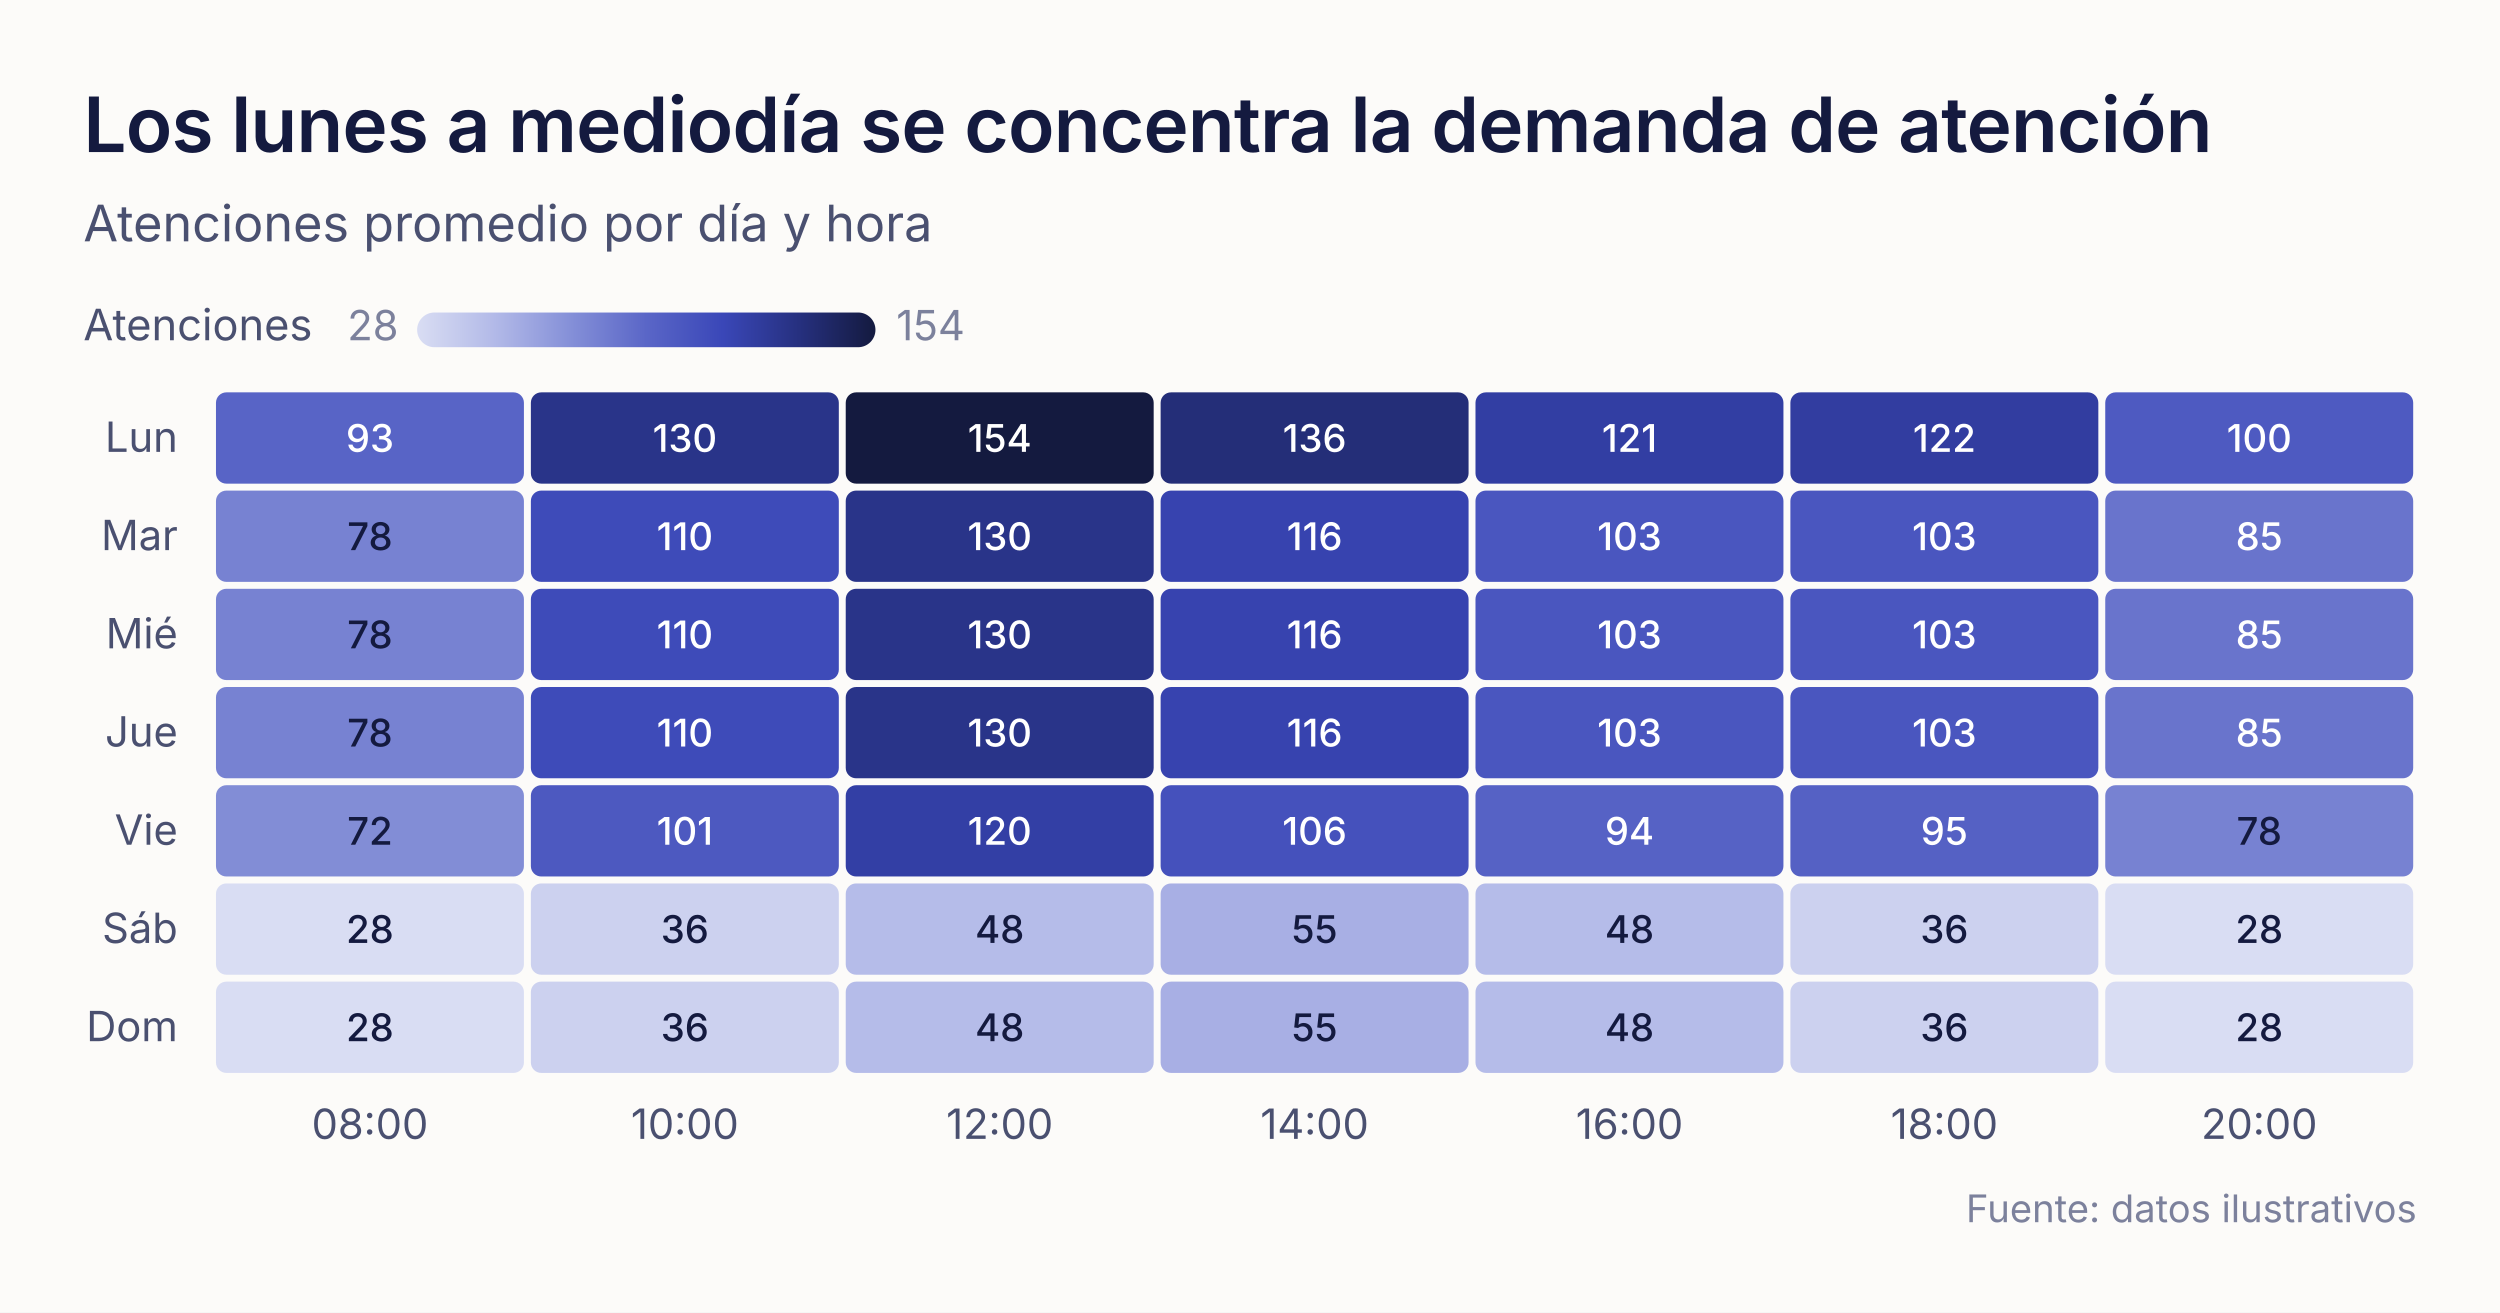
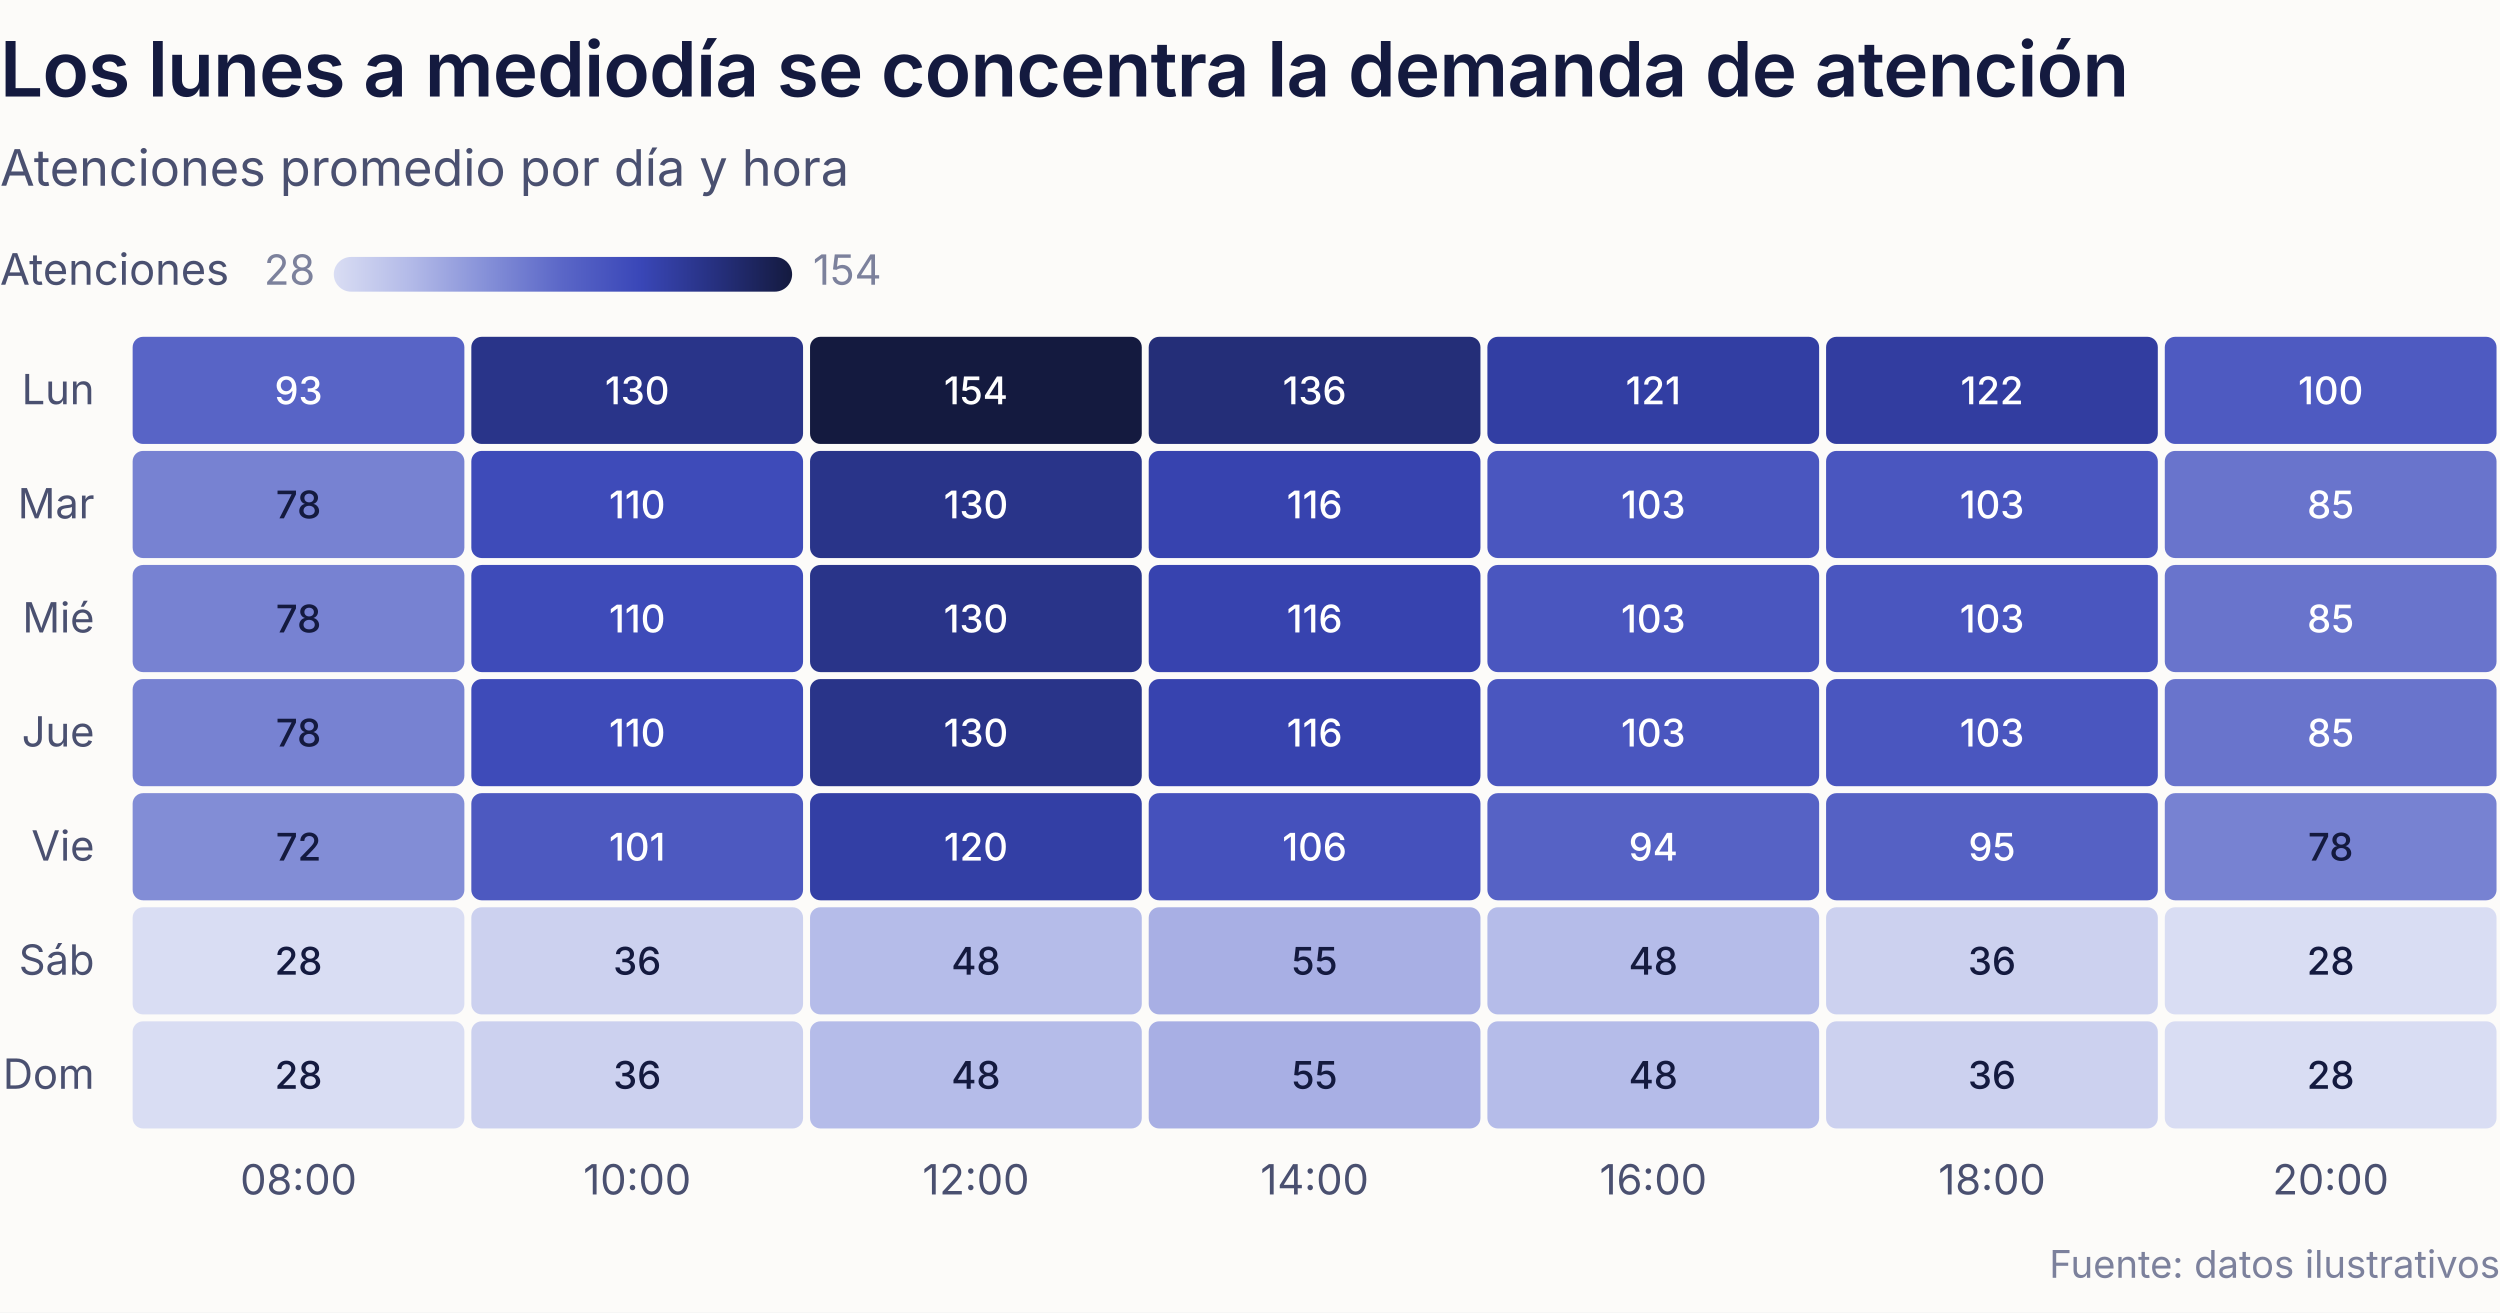
- <svg xmlns="http://www.w3.org/2000/svg" viewBox="0 0 720 378" width="720" height="378" role="img" aria-label="Los lunes a mediodía se concentra la demanda de atención" aria-describedby="paenahk5-d" font-family="'Mozilla Text', 'Inter', system-ui, -apple-system, 'Segoe UI', Roboto, sans-serif" class="pa-chart" data-pa-type="heatmap" data-pa-mode="light" data-pa-lang="es" data-pa-top="88" style="max-width:100%;height:auto;font-variant-numeric:lining-nums">
+ <svg xmlns="http://www.w3.org/2000/svg" viewBox="0 0 720 378" width="720" height="378" role="img" aria-label="Los lunes a mediodía se concentra la demanda de atención" aria-describedby="paenahk5-d" font-family="'Mozilla Text', 'Inter', system-ui, -apple-system, 'Segoe UI', Roboto, sans-serif" class="pa-chart" data-pa-type="heatmap" data-pa-mode="light" data-pa-lang="es" data-pa-top="72" style="max-width:100%;height:auto;font-variant-numeric:lining-nums">
  <style>.pa-m{transition:opacity .15s ease}.pa-focus .pa-m{opacity:.28}.pa-focus .pa-m.pa-on{opacity:1}@media (prefers-reduced-motion:reduce){.pa-m{transition:none}}.pa-chart:focus-visible{outline:2px solid #3A47B8;outline-offset:2px}</style>
  <rect width="720" height="378" fill="#FCFBF9" />
  <g class="pa-header">
-     <text x="24" y="43.8" fill="#141A3F" font-size="22" font-weight="600" letter-spacing="-0.01em">Los lunes a mediodía se concentra la demanda de atención</text>
-     <text x="24" y="69.5" fill="#4A5070" font-size="14.5">Atenciones promedio por día y hora</text>
+     <text x="0" y="27.8" fill="#141A3F" font-size="22" font-weight="600" letter-spacing="-0.01em">Los lunes a mediodía se concentra la demanda de atención</text>
+     <text x="0" y="53.5" fill="#4A5070" font-size="14.5">Atenciones promedio por día y hora</text>
    <g class="pa-legend">
      <defs>
        <linearGradient id="pa-ramp-iiefkp">
          <stop offset="0%" stop-color="#D9DDF3" />
          <stop offset="16.667%" stop-color="#B3BAE8" />
          <stop offset="33.333%" stop-color="#8590D8" />
          <stop offset="50%" stop-color="#5A66C7" />
          <stop offset="66.667%" stop-color="#3A47B8" />
          <stop offset="83.333%" stop-color="#26307F" />
          <stop offset="100%" stop-color="#141A3F" />
        </linearGradient>
      </defs>
-       <text x="24" y="98" fill="#4A5070" font-size="12.5">Atenciones</text>
-       <text x="100.02" y="98" fill="#7C819C" font-size="12">28</text>
-       <rect x="120.13" y="90" width="132" height="10" rx="5" fill="url(#pa-ramp-iiefkp)" />
-       <text x="258.13" y="98" fill="#7C819C" font-size="12">154</text>
+       <text x="0" y="82" fill="#4A5070" font-size="12.5">Atenciones</text>
+       <text x="76.02" y="82" fill="#7C819C" font-size="12">28</text>
+       <rect x="96.13" y="74" width="132" height="10" rx="5" fill="url(#pa-ramp-iiefkp)" />
+       <text x="234.13" y="82" fill="#7C819C" font-size="12">154</text>
    </g>
  </g>
  <g class="pa-body">
-     <text x="51.2" y="130.14" fill="#4A5070" font-size="12" text-anchor="end">Lun</text>
+     <text x="27.2" y="116.43" fill="#4A5070" font-size="12" text-anchor="end">Lun</text>
    <g class="pa-m" data-tip="Lun · 08:00 93">
-       <rect x="62.2" y="113" width="88.69" height="26.29" rx="3" fill="#5864C6" />
-       <text x="106.54" y="130.14" fill="#FFFFFF" font-size="11" text-anchor="middle" font-weight="500">93</text>
+       <rect x="38.2" y="97" width="95.54" height="30.86" rx="3" fill="#5864C6" />
+       <text x="85.97" y="116.43" fill="#FFFFFF" font-size="11" text-anchor="middle" font-weight="500">93</text>
    </g>
    <g class="pa-m" data-tip="Lun · 10:00 130">
-       <rect x="152.89" y="113" width="88.69" height="26.29" rx="3" fill="#293489" />
-       <text x="197.23" y="130.14" fill="#FFFFFF" font-size="11" text-anchor="middle" font-weight="500">130</text>
+       <rect x="135.74" y="97" width="95.54" height="30.86" rx="3" fill="#293489" />
+       <text x="183.51" y="116.43" fill="#FFFFFF" font-size="11" text-anchor="middle" font-weight="500">130</text>
    </g>
    <g class="pa-m" data-tip="Lun · 12:00 154">
-       <rect x="243.57" y="113" width="88.69" height="26.29" rx="3" fill="#141A3F" />
-       <text x="287.91" y="130.14" fill="#FFFFFF" font-size="11" text-anchor="middle" font-weight="500">154</text>
+       <rect x="233.29" y="97" width="95.54" height="30.86" rx="3" fill="#141A3F" />
+       <text x="281.06" y="116.43" fill="#FFFFFF" font-size="11" text-anchor="middle" font-weight="500">154</text>
    </g>
    <g class="pa-m" data-tip="Lun · 14:00 136">
-       <rect x="334.26" y="113" width="88.69" height="26.29" rx="3" fill="#242E78" />
-       <text x="378.6" y="130.14" fill="#FFFFFF" font-size="11" text-anchor="middle" font-weight="500">136</text>
+       <rect x="330.83" y="97" width="95.54" height="30.86" rx="3" fill="#242E78" />
+       <text x="378.6" y="116.43" fill="#FFFFFF" font-size="11" text-anchor="middle" font-weight="500">136</text>
    </g>
    <g class="pa-m" data-tip="Lun · 16:00 121">
-       <rect x="424.94" y="113" width="88.69" height="26.29" rx="3" fill="#323EA3" />
-       <text x="469.29" y="130.14" fill="#FFFFFF" font-size="11" text-anchor="middle" font-weight="500">121</text>
+       <rect x="428.37" y="97" width="95.54" height="30.86" rx="3" fill="#323EA3" />
+       <text x="476.14" y="116.43" fill="#FFFFFF" font-size="11" text-anchor="middle" font-weight="500">121</text>
    </g>
    <g class="pa-m" data-tip="Lun · 18:00 122">
-       <rect x="515.63" y="113" width="88.69" height="26.29" rx="3" fill="#323DA0" />
-       <text x="559.97" y="130.14" fill="#FFFFFF" font-size="11" text-anchor="middle" font-weight="500">122</text>
+       <rect x="525.91" y="97" width="95.54" height="30.86" rx="3" fill="#323DA0" />
+       <text x="573.69" y="116.43" fill="#FFFFFF" font-size="11" text-anchor="middle" font-weight="500">122</text>
    </g>
    <g class="pa-m" data-tip="Lun · 20:00 100">
-       <rect x="606.31" y="113" width="88.69" height="26.29" rx="3" fill="#4E5AC1" />
-       <text x="650.66" y="130.14" fill="#FFFFFF" font-size="11" text-anchor="middle" font-weight="500">100</text>
-     </g>
-     <text x="51.2" y="158.43" fill="#4A5070" font-size="12" text-anchor="end">Mar</text>
+       <rect x="623.46" y="97" width="95.54" height="30.86" rx="3" fill="#4E5AC1" />
+       <text x="671.23" y="116.43" fill="#FFFFFF" font-size="11" text-anchor="middle" font-weight="500">100</text>
+     </g>
+     <text x="27.2" y="149.29" fill="#4A5070" font-size="12" text-anchor="end">Mar</text>
    <g class="pa-m" data-tip="Mar · 08:00 78">
-       <rect x="62.2" y="141.29" width="88.69" height="26.29" rx="3" fill="#7782D2" />
-       <text x="106.54" y="158.43" fill="#141A3F" font-size="11" text-anchor="middle" font-weight="500">78</text>
+       <rect x="38.2" y="129.86" width="95.54" height="30.86" rx="3" fill="#7782D2" />
+       <text x="85.97" y="149.29" fill="#141A3F" font-size="11" text-anchor="middle" font-weight="500">78</text>
    </g>
    <g class="pa-m" data-tip="Mar · 10:00 110">
-       <rect x="152.89" y="141.29" width="88.69" height="26.29" rx="3" fill="#3E4BB9" />
-       <text x="197.23" y="158.43" fill="#FFFFFF" font-size="11" text-anchor="middle" font-weight="500">110</text>
+       <rect x="135.74" y="129.86" width="95.54" height="30.86" rx="3" fill="#3E4BB9" />
+       <text x="183.51" y="149.29" fill="#FFFFFF" font-size="11" text-anchor="middle" font-weight="500">110</text>
    </g>
    <g class="pa-m" data-tip="Mar · 12:00 130">
-       <rect x="243.57" y="141.29" width="88.69" height="26.29" rx="3" fill="#293489" />
-       <text x="287.91" y="158.43" fill="#FFFFFF" font-size="11" text-anchor="middle" font-weight="500">130</text>
+       <rect x="233.29" y="129.86" width="95.54" height="30.86" rx="3" fill="#293489" />
+       <text x="281.06" y="149.29" fill="#FFFFFF" font-size="11" text-anchor="middle" font-weight="500">130</text>
    </g>
    <g class="pa-m" data-tip="Mar · 14:00 116">
-       <rect x="334.26" y="141.29" width="88.69" height="26.29" rx="3" fill="#3743AF" />
-       <text x="378.6" y="158.43" fill="#FFFFFF" font-size="11" text-anchor="middle" font-weight="500">116</text>
+       <rect x="330.83" y="129.86" width="95.54" height="30.86" rx="3" fill="#3743AF" />
+       <text x="378.6" y="149.29" fill="#FFFFFF" font-size="11" text-anchor="middle" font-weight="500">116</text>
    </g>
    <g class="pa-m" data-tip="Mar · 16:00 103">
-       <rect x="424.94" y="141.29" width="88.69" height="26.29" rx="3" fill="#4A56BF" />
-       <text x="469.29" y="158.43" fill="#FFFFFF" font-size="11" text-anchor="middle" font-weight="500">103</text>
+       <rect x="428.37" y="129.86" width="95.54" height="30.86" rx="3" fill="#4A56BF" />
+       <text x="476.14" y="149.29" fill="#FFFFFF" font-size="11" text-anchor="middle" font-weight="500">103</text>
    </g>
    <g class="pa-m" data-tip="Mar · 18:00 103">
-       <rect x="515.63" y="141.29" width="88.69" height="26.29" rx="3" fill="#4A56BF" />
-       <text x="559.97" y="158.43" fill="#FFFFFF" font-size="11" text-anchor="middle" font-weight="500">103</text>
+       <rect x="525.91" y="129.86" width="95.54" height="30.86" rx="3" fill="#4A56BF" />
+       <text x="573.69" y="149.29" fill="#FFFFFF" font-size="11" text-anchor="middle" font-weight="500">103</text>
    </g>
    <g class="pa-m" data-tip="Mar · 20:00 85">
-       <rect x="606.31" y="141.29" width="88.69" height="26.29" rx="3" fill="#6974CC" />
-       <text x="650.66" y="158.43" fill="#FFFFFF" font-size="11" text-anchor="middle" font-weight="500">85</text>
-     </g>
-     <text x="51.2" y="186.71" fill="#4A5070" font-size="12" text-anchor="end">Mié</text>
+       <rect x="623.46" y="129.86" width="95.54" height="30.86" rx="3" fill="#6974CC" />
+       <text x="671.23" y="149.29" fill="#FFFFFF" font-size="11" text-anchor="middle" font-weight="500">85</text>
+     </g>
+     <text x="27.2" y="182.14" fill="#4A5070" font-size="12" text-anchor="end">Mié</text>
    <g class="pa-m" data-tip="Mié · 08:00 78">
-       <rect x="62.2" y="169.57" width="88.69" height="26.29" rx="3" fill="#7782D2" />
-       <text x="106.54" y="186.71" fill="#141A3F" font-size="11" text-anchor="middle" font-weight="500">78</text>
+       <rect x="38.2" y="162.71" width="95.54" height="30.86" rx="3" fill="#7782D2" />
+       <text x="85.97" y="182.14" fill="#141A3F" font-size="11" text-anchor="middle" font-weight="500">78</text>
    </g>
    <g class="pa-m" data-tip="Mié · 10:00 110">
-       <rect x="152.89" y="169.57" width="88.69" height="26.29" rx="3" fill="#3E4BB9" />
-       <text x="197.23" y="186.71" fill="#FFFFFF" font-size="11" text-anchor="middle" font-weight="500">110</text>
+       <rect x="135.74" y="162.71" width="95.54" height="30.86" rx="3" fill="#3E4BB9" />
+       <text x="183.51" y="182.14" fill="#FFFFFF" font-size="11" text-anchor="middle" font-weight="500">110</text>
    </g>
    <g class="pa-m" data-tip="Mié · 12:00 130">
-       <rect x="243.57" y="169.57" width="88.69" height="26.29" rx="3" fill="#293489" />
-       <text x="287.91" y="186.71" fill="#FFFFFF" font-size="11" text-anchor="middle" font-weight="500">130</text>
+       <rect x="233.29" y="162.71" width="95.54" height="30.86" rx="3" fill="#293489" />
+       <text x="281.06" y="182.14" fill="#FFFFFF" font-size="11" text-anchor="middle" font-weight="500">130</text>
    </g>
    <g class="pa-m" data-tip="Mié · 14:00 116">
-       <rect x="334.26" y="169.57" width="88.69" height="26.29" rx="3" fill="#3743AF" />
-       <text x="378.6" y="186.71" fill="#FFFFFF" font-size="11" text-anchor="middle" font-weight="500">116</text>
+       <rect x="330.83" y="162.71" width="95.54" height="30.86" rx="3" fill="#3743AF" />
+       <text x="378.6" y="182.14" fill="#FFFFFF" font-size="11" text-anchor="middle" font-weight="500">116</text>
    </g>
    <g class="pa-m" data-tip="Mié · 16:00 103">
-       <rect x="424.94" y="169.57" width="88.69" height="26.29" rx="3" fill="#4A56BF" />
-       <text x="469.29" y="186.71" fill="#FFFFFF" font-size="11" text-anchor="middle" font-weight="500">103</text>
+       <rect x="428.37" y="162.71" width="95.54" height="30.86" rx="3" fill="#4A56BF" />
+       <text x="476.14" y="182.14" fill="#FFFFFF" font-size="11" text-anchor="middle" font-weight="500">103</text>
    </g>
    <g class="pa-m" data-tip="Mié · 18:00 103">
-       <rect x="515.63" y="169.57" width="88.69" height="26.29" rx="3" fill="#4A56BF" />
-       <text x="559.97" y="186.71" fill="#FFFFFF" font-size="11" text-anchor="middle" font-weight="500">103</text>
+       <rect x="525.91" y="162.71" width="95.54" height="30.86" rx="3" fill="#4A56BF" />
+       <text x="573.69" y="182.14" fill="#FFFFFF" font-size="11" text-anchor="middle" font-weight="500">103</text>
    </g>
    <g class="pa-m" data-tip="Mié · 20:00 85">
-       <rect x="606.31" y="169.57" width="88.69" height="26.29" rx="3" fill="#6974CC" />
-       <text x="650.66" y="186.71" fill="#FFFFFF" font-size="11" text-anchor="middle" font-weight="500">85</text>
-     </g>
-     <text x="51.2" y="215" fill="#4A5070" font-size="12" text-anchor="end">Jue</text>
+       <rect x="623.46" y="162.71" width="95.54" height="30.86" rx="3" fill="#6974CC" />
+       <text x="671.23" y="182.14" fill="#FFFFFF" font-size="11" text-anchor="middle" font-weight="500">85</text>
+     </g>
+     <text x="27.2" y="215" fill="#4A5070" font-size="12" text-anchor="end">Jue</text>
    <g class="pa-m" data-tip="Jue · 08:00 78">
-       <rect x="62.2" y="197.86" width="88.69" height="26.29" rx="3" fill="#7782D2" />
-       <text x="106.54" y="215" fill="#141A3F" font-size="11" text-anchor="middle" font-weight="500">78</text>
+       <rect x="38.2" y="195.57" width="95.54" height="30.86" rx="3" fill="#7782D2" />
+       <text x="85.97" y="215" fill="#141A3F" font-size="11" text-anchor="middle" font-weight="500">78</text>
    </g>
    <g class="pa-m" data-tip="Jue · 10:00 110">
-       <rect x="152.89" y="197.86" width="88.69" height="26.29" rx="3" fill="#3E4BB9" />
-       <text x="197.23" y="215" fill="#FFFFFF" font-size="11" text-anchor="middle" font-weight="500">110</text>
+       <rect x="135.74" y="195.57" width="95.54" height="30.86" rx="3" fill="#3E4BB9" />
+       <text x="183.51" y="215" fill="#FFFFFF" font-size="11" text-anchor="middle" font-weight="500">110</text>
    </g>
    <g class="pa-m" data-tip="Jue · 12:00 130">
-       <rect x="243.57" y="197.86" width="88.69" height="26.29" rx="3" fill="#293489" />
-       <text x="287.91" y="215" fill="#FFFFFF" font-size="11" text-anchor="middle" font-weight="500">130</text>
+       <rect x="233.29" y="195.57" width="95.54" height="30.86" rx="3" fill="#293489" />
+       <text x="281.06" y="215" fill="#FFFFFF" font-size="11" text-anchor="middle" font-weight="500">130</text>
    </g>
    <g class="pa-m" data-tip="Jue · 14:00 116">
-       <rect x="334.26" y="197.86" width="88.69" height="26.29" rx="3" fill="#3743AF" />
+       <rect x="330.83" y="195.57" width="95.54" height="30.86" rx="3" fill="#3743AF" />
      <text x="378.6" y="215" fill="#FFFFFF" font-size="11" text-anchor="middle" font-weight="500">116</text>
    </g>
    <g class="pa-m" data-tip="Jue · 16:00 103">
-       <rect x="424.94" y="197.86" width="88.69" height="26.29" rx="3" fill="#4A56BF" />
-       <text x="469.29" y="215" fill="#FFFFFF" font-size="11" text-anchor="middle" font-weight="500">103</text>
+       <rect x="428.37" y="195.57" width="95.54" height="30.86" rx="3" fill="#4A56BF" />
+       <text x="476.14" y="215" fill="#FFFFFF" font-size="11" text-anchor="middle" font-weight="500">103</text>
    </g>
    <g class="pa-m" data-tip="Jue · 18:00 103">
-       <rect x="515.63" y="197.86" width="88.69" height="26.29" rx="3" fill="#4A56BF" />
-       <text x="559.97" y="215" fill="#FFFFFF" font-size="11" text-anchor="middle" font-weight="500">103</text>
+       <rect x="525.91" y="195.57" width="95.54" height="30.86" rx="3" fill="#4A56BF" />
+       <text x="573.69" y="215" fill="#FFFFFF" font-size="11" text-anchor="middle" font-weight="500">103</text>
    </g>
    <g class="pa-m" data-tip="Jue · 20:00 85">
-       <rect x="606.31" y="197.86" width="88.69" height="26.29" rx="3" fill="#6974CC" />
-       <text x="650.66" y="215" fill="#FFFFFF" font-size="11" text-anchor="middle" font-weight="500">85</text>
-     </g>
-     <text x="51.2" y="243.29" fill="#4A5070" font-size="12" text-anchor="end">Vie</text>
+       <rect x="623.46" y="195.57" width="95.54" height="30.86" rx="3" fill="#6974CC" />
+       <text x="671.23" y="215" fill="#FFFFFF" font-size="11" text-anchor="middle" font-weight="500">85</text>
+     </g>
+     <text x="27.2" y="247.86" fill="#4A5070" font-size="12" text-anchor="end">Vie</text>
    <g class="pa-m" data-tip="Vie · 08:00 72">
-       <rect x="62.2" y="226.14" width="88.69" height="26.29" rx="3" fill="#828DD6" />
-       <text x="106.54" y="243.29" fill="#141A3F" font-size="11" text-anchor="middle" font-weight="500">72</text>
+       <rect x="38.2" y="228.43" width="95.54" height="30.86" rx="3" fill="#828DD6" />
+       <text x="85.97" y="247.86" fill="#141A3F" font-size="11" text-anchor="middle" font-weight="500">72</text>
    </g>
    <g class="pa-m" data-tip="Vie · 10:00 101">
-       <rect x="152.89" y="226.14" width="88.69" height="26.29" rx="3" fill="#4D59C0" />
-       <text x="197.23" y="243.29" fill="#FFFFFF" font-size="11" text-anchor="middle" font-weight="500">101</text>
+       <rect x="135.74" y="228.43" width="95.54" height="30.86" rx="3" fill="#4D59C0" />
+       <text x="183.51" y="247.86" fill="#FFFFFF" font-size="11" text-anchor="middle" font-weight="500">101</text>
    </g>
    <g class="pa-m" data-tip="Vie · 12:00 120">
-       <rect x="243.57" y="226.14" width="88.69" height="26.29" rx="3" fill="#333FA5" />
-       <text x="287.91" y="243.29" fill="#FFFFFF" font-size="11" text-anchor="middle" font-weight="500">120</text>
+       <rect x="233.29" y="228.43" width="95.54" height="30.86" rx="3" fill="#333FA5" />
+       <text x="281.06" y="247.86" fill="#FFFFFF" font-size="11" text-anchor="middle" font-weight="500">120</text>
    </g>
    <g class="pa-m" data-tip="Vie · 14:00 106">
-       <rect x="334.26" y="226.14" width="88.69" height="26.29" rx="3" fill="#4551BC" />
-       <text x="378.6" y="243.29" fill="#FFFFFF" font-size="11" text-anchor="middle" font-weight="500">106</text>
+       <rect x="330.83" y="228.43" width="95.54" height="30.86" rx="3" fill="#4551BC" />
+       <text x="378.6" y="247.86" fill="#FFFFFF" font-size="11" text-anchor="middle" font-weight="500">106</text>
    </g>
    <g class="pa-m" data-tip="Vie · 16:00 94">
-       <rect x="424.94" y="226.14" width="88.69" height="26.29" rx="3" fill="#5662C5" />
-       <text x="469.29" y="243.29" fill="#FFFFFF" font-size="11" text-anchor="middle" font-weight="500">94</text>
+       <rect x="428.37" y="228.43" width="95.54" height="30.86" rx="3" fill="#5662C5" />
+       <text x="476.14" y="247.86" fill="#FFFFFF" font-size="11" text-anchor="middle" font-weight="500">94</text>
    </g>
    <g class="pa-m" data-tip="Vie · 18:00 95">
-       <rect x="515.63" y="226.14" width="88.69" height="26.29" rx="3" fill="#5561C4" />
-       <text x="559.97" y="243.29" fill="#FFFFFF" font-size="11" text-anchor="middle" font-weight="500">95</text>
+       <rect x="525.91" y="228.43" width="95.54" height="30.86" rx="3" fill="#5561C4" />
+       <text x="573.69" y="247.86" fill="#FFFFFF" font-size="11" text-anchor="middle" font-weight="500">95</text>
    </g>
    <g class="pa-m" data-tip="Vie · 20:00 78">
-       <rect x="606.31" y="226.14" width="88.69" height="26.29" rx="3" fill="#7782D2" />
-       <text x="650.66" y="243.29" fill="#141A3F" font-size="11" text-anchor="middle" font-weight="500">78</text>
-     </g>
-     <text x="51.2" y="271.57" fill="#4A5070" font-size="12" text-anchor="end">Sáb</text>
+       <rect x="623.46" y="228.43" width="95.54" height="30.86" rx="3" fill="#7782D2" />
+       <text x="671.23" y="247.86" fill="#141A3F" font-size="11" text-anchor="middle" font-weight="500">78</text>
+     </g>
+     <text x="27.2" y="280.71" fill="#4A5070" font-size="12" text-anchor="end">Sáb</text>
    <g class="pa-m" data-tip="Sáb · 08:00 28">
-       <rect x="62.2" y="254.43" width="88.69" height="26.29" rx="3" fill="#D9DDF3" />
-       <text x="106.54" y="271.57" fill="#141A3F" font-size="11" text-anchor="middle" font-weight="500">28</text>
+       <rect x="38.2" y="261.29" width="95.54" height="30.86" rx="3" fill="#D9DDF3" />
+       <text x="85.97" y="280.71" fill="#141A3F" font-size="11" text-anchor="middle" font-weight="500">28</text>
    </g>
    <g class="pa-m" data-tip="Sáb · 10:00 36">
-       <rect x="152.89" y="254.43" width="88.69" height="26.29" rx="3" fill="#CCD1EF" />
-       <text x="197.23" y="271.57" fill="#141A3F" font-size="11" text-anchor="middle" font-weight="500">36</text>
+       <rect x="135.74" y="261.29" width="95.54" height="30.86" rx="3" fill="#CCD1EF" />
+       <text x="183.51" y="280.71" fill="#141A3F" font-size="11" text-anchor="middle" font-weight="500">36</text>
    </g>
    <g class="pa-m" data-tip="Sáb · 12:00 48">
-       <rect x="243.57" y="254.43" width="88.69" height="26.29" rx="3" fill="#B5BCE9" />
-       <text x="287.91" y="271.57" fill="#141A3F" font-size="11" text-anchor="middle" font-weight="500">48</text>
+       <rect x="233.29" y="261.29" width="95.54" height="30.86" rx="3" fill="#B5BCE9" />
+       <text x="281.06" y="280.71" fill="#141A3F" font-size="11" text-anchor="middle" font-weight="500">48</text>
    </g>
    <g class="pa-m" data-tip="Sáb · 14:00 55">
-       <rect x="334.26" y="254.43" width="88.69" height="26.29" rx="3" fill="#A8AFE4" />
-       <text x="378.6" y="271.57" fill="#141A3F" font-size="11" text-anchor="middle" font-weight="500">55</text>
+       <rect x="330.83" y="261.29" width="95.54" height="30.86" rx="3" fill="#A8AFE4" />
+       <text x="378.6" y="280.71" fill="#141A3F" font-size="11" text-anchor="middle" font-weight="500">55</text>
    </g>
    <g class="pa-m" data-tip="Sáb · 16:00 48">
-       <rect x="424.94" y="254.43" width="88.69" height="26.29" rx="3" fill="#B5BCE9" />
-       <text x="469.29" y="271.57" fill="#141A3F" font-size="11" text-anchor="middle" font-weight="500">48</text>
+       <rect x="428.37" y="261.29" width="95.54" height="30.86" rx="3" fill="#B5BCE9" />
+       <text x="476.14" y="280.71" fill="#141A3F" font-size="11" text-anchor="middle" font-weight="500">48</text>
    </g>
    <g class="pa-m" data-tip="Sáb · 18:00 36">
-       <rect x="515.63" y="254.43" width="88.69" height="26.29" rx="3" fill="#CCD1EF" />
-       <text x="559.97" y="271.57" fill="#141A3F" font-size="11" text-anchor="middle" font-weight="500">36</text>
+       <rect x="525.91" y="261.29" width="95.54" height="30.86" rx="3" fill="#CCD1EF" />
+       <text x="573.69" y="280.71" fill="#141A3F" font-size="11" text-anchor="middle" font-weight="500">36</text>
    </g>
    <g class="pa-m" data-tip="Sáb · 20:00 28">
-       <rect x="606.31" y="254.43" width="88.69" height="26.29" rx="3" fill="#D9DDF3" />
-       <text x="650.66" y="271.57" fill="#141A3F" font-size="11" text-anchor="middle" font-weight="500">28</text>
-     </g>
-     <text x="51.2" y="299.86" fill="#4A5070" font-size="12" text-anchor="end">Dom</text>
+       <rect x="623.46" y="261.29" width="95.54" height="30.86" rx="3" fill="#D9DDF3" />
+       <text x="671.23" y="280.71" fill="#141A3F" font-size="11" text-anchor="middle" font-weight="500">28</text>
+     </g>
+     <text x="27.2" y="313.57" fill="#4A5070" font-size="12" text-anchor="end">Dom</text>
    <g class="pa-m" data-tip="Dom · 08:00 28">
-       <rect x="62.2" y="282.71" width="88.69" height="26.29" rx="3" fill="#D9DDF3" />
-       <text x="106.54" y="299.86" fill="#141A3F" font-size="11" text-anchor="middle" font-weight="500">28</text>
+       <rect x="38.2" y="294.14" width="95.54" height="30.86" rx="3" fill="#D9DDF3" />
+       <text x="85.97" y="313.57" fill="#141A3F" font-size="11" text-anchor="middle" font-weight="500">28</text>
    </g>
    <g class="pa-m" data-tip="Dom · 10:00 36">
-       <rect x="152.89" y="282.71" width="88.69" height="26.29" rx="3" fill="#CCD1EF" />
-       <text x="197.23" y="299.86" fill="#141A3F" font-size="11" text-anchor="middle" font-weight="500">36</text>
+       <rect x="135.74" y="294.14" width="95.54" height="30.86" rx="3" fill="#CCD1EF" />
+       <text x="183.51" y="313.57" fill="#141A3F" font-size="11" text-anchor="middle" font-weight="500">36</text>
    </g>
    <g class="pa-m" data-tip="Dom · 12:00 48">
-       <rect x="243.57" y="282.71" width="88.69" height="26.29" rx="3" fill="#B5BCE9" />
-       <text x="287.91" y="299.86" fill="#141A3F" font-size="11" text-anchor="middle" font-weight="500">48</text>
+       <rect x="233.29" y="294.14" width="95.54" height="30.86" rx="3" fill="#B5BCE9" />
+       <text x="281.06" y="313.57" fill="#141A3F" font-size="11" text-anchor="middle" font-weight="500">48</text>
    </g>
    <g class="pa-m" data-tip="Dom · 14:00 55">
-       <rect x="334.26" y="282.71" width="88.69" height="26.29" rx="3" fill="#A8AFE4" />
-       <text x="378.6" y="299.86" fill="#141A3F" font-size="11" text-anchor="middle" font-weight="500">55</text>
+       <rect x="330.83" y="294.14" width="95.54" height="30.86" rx="3" fill="#A8AFE4" />
+       <text x="378.6" y="313.57" fill="#141A3F" font-size="11" text-anchor="middle" font-weight="500">55</text>
    </g>
    <g class="pa-m" data-tip="Dom · 16:00 48">
-       <rect x="424.94" y="282.71" width="88.69" height="26.29" rx="3" fill="#B5BCE9" />
-       <text x="469.29" y="299.86" fill="#141A3F" font-size="11" text-anchor="middle" font-weight="500">48</text>
+       <rect x="428.37" y="294.14" width="95.54" height="30.86" rx="3" fill="#B5BCE9" />
+       <text x="476.14" y="313.57" fill="#141A3F" font-size="11" text-anchor="middle" font-weight="500">48</text>
    </g>
    <g class="pa-m" data-tip="Dom · 18:00 36">
-       <rect x="515.63" y="282.71" width="88.69" height="26.29" rx="3" fill="#CCD1EF" />
-       <text x="559.97" y="299.86" fill="#141A3F" font-size="11" text-anchor="middle" font-weight="500">36</text>
+       <rect x="525.91" y="294.14" width="95.54" height="30.86" rx="3" fill="#CCD1EF" />
+       <text x="573.69" y="313.57" fill="#141A3F" font-size="11" text-anchor="middle" font-weight="500">36</text>
    </g>
    <g class="pa-m" data-tip="Dom · 20:00 28">
-       <rect x="606.31" y="282.71" width="88.69" height="26.29" rx="3" fill="#D9DDF3" />
-       <text x="650.66" y="299.86" fill="#141A3F" font-size="11" text-anchor="middle" font-weight="500">28</text>
+       <rect x="623.46" y="294.14" width="95.54" height="30.86" rx="3" fill="#D9DDF3" />
+       <text x="671.23" y="313.57" fill="#141A3F" font-size="11" text-anchor="middle" font-weight="500">28</text>
    </g>
    <g>
-       <text x="106.54" y="328" fill="#4A5070" font-size="12" text-anchor="middle">08:00</text>
-       <text x="197.23" y="328" fill="#4A5070" font-size="12" text-anchor="middle">10:00</text>
-       <text x="287.91" y="328" fill="#4A5070" font-size="12" text-anchor="middle">12:00</text>
-       <text x="378.6" y="328" fill="#4A5070" font-size="12" text-anchor="middle">14:00</text>
-       <text x="469.29" y="328" fill="#4A5070" font-size="12" text-anchor="middle">16:00</text>
-       <text x="559.97" y="328" fill="#4A5070" font-size="12" text-anchor="middle">18:00</text>
-       <text x="650.66" y="328" fill="#4A5070" font-size="12" text-anchor="middle">20:00</text>
+       <text x="85.97" y="344" fill="#4A5070" font-size="12" text-anchor="middle">08:00</text>
+       <text x="183.51" y="344" fill="#4A5070" font-size="12" text-anchor="middle">10:00</text>
+       <text x="281.06" y="344" fill="#4A5070" font-size="12" text-anchor="middle">12:00</text>
+       <text x="378.6" y="344" fill="#4A5070" font-size="12" text-anchor="middle">14:00</text>
+       <text x="476.14" y="344" fill="#4A5070" font-size="12" text-anchor="middle">16:00</text>
+       <text x="573.69" y="344" fill="#4A5070" font-size="12" text-anchor="middle">18:00</text>
+       <text x="671.23" y="344" fill="#4A5070" font-size="12" text-anchor="middle">20:00</text>
    </g>
  </g>
-   <text x="696" y="352" fill="#7C819C" font-size="11" text-anchor="end">Fuente: datos ilustrativos</text>
+   <text x="720" y="368" fill="#7C819C" font-size="11" text-anchor="end">Fuente: datos ilustrativos</text>
</svg>
